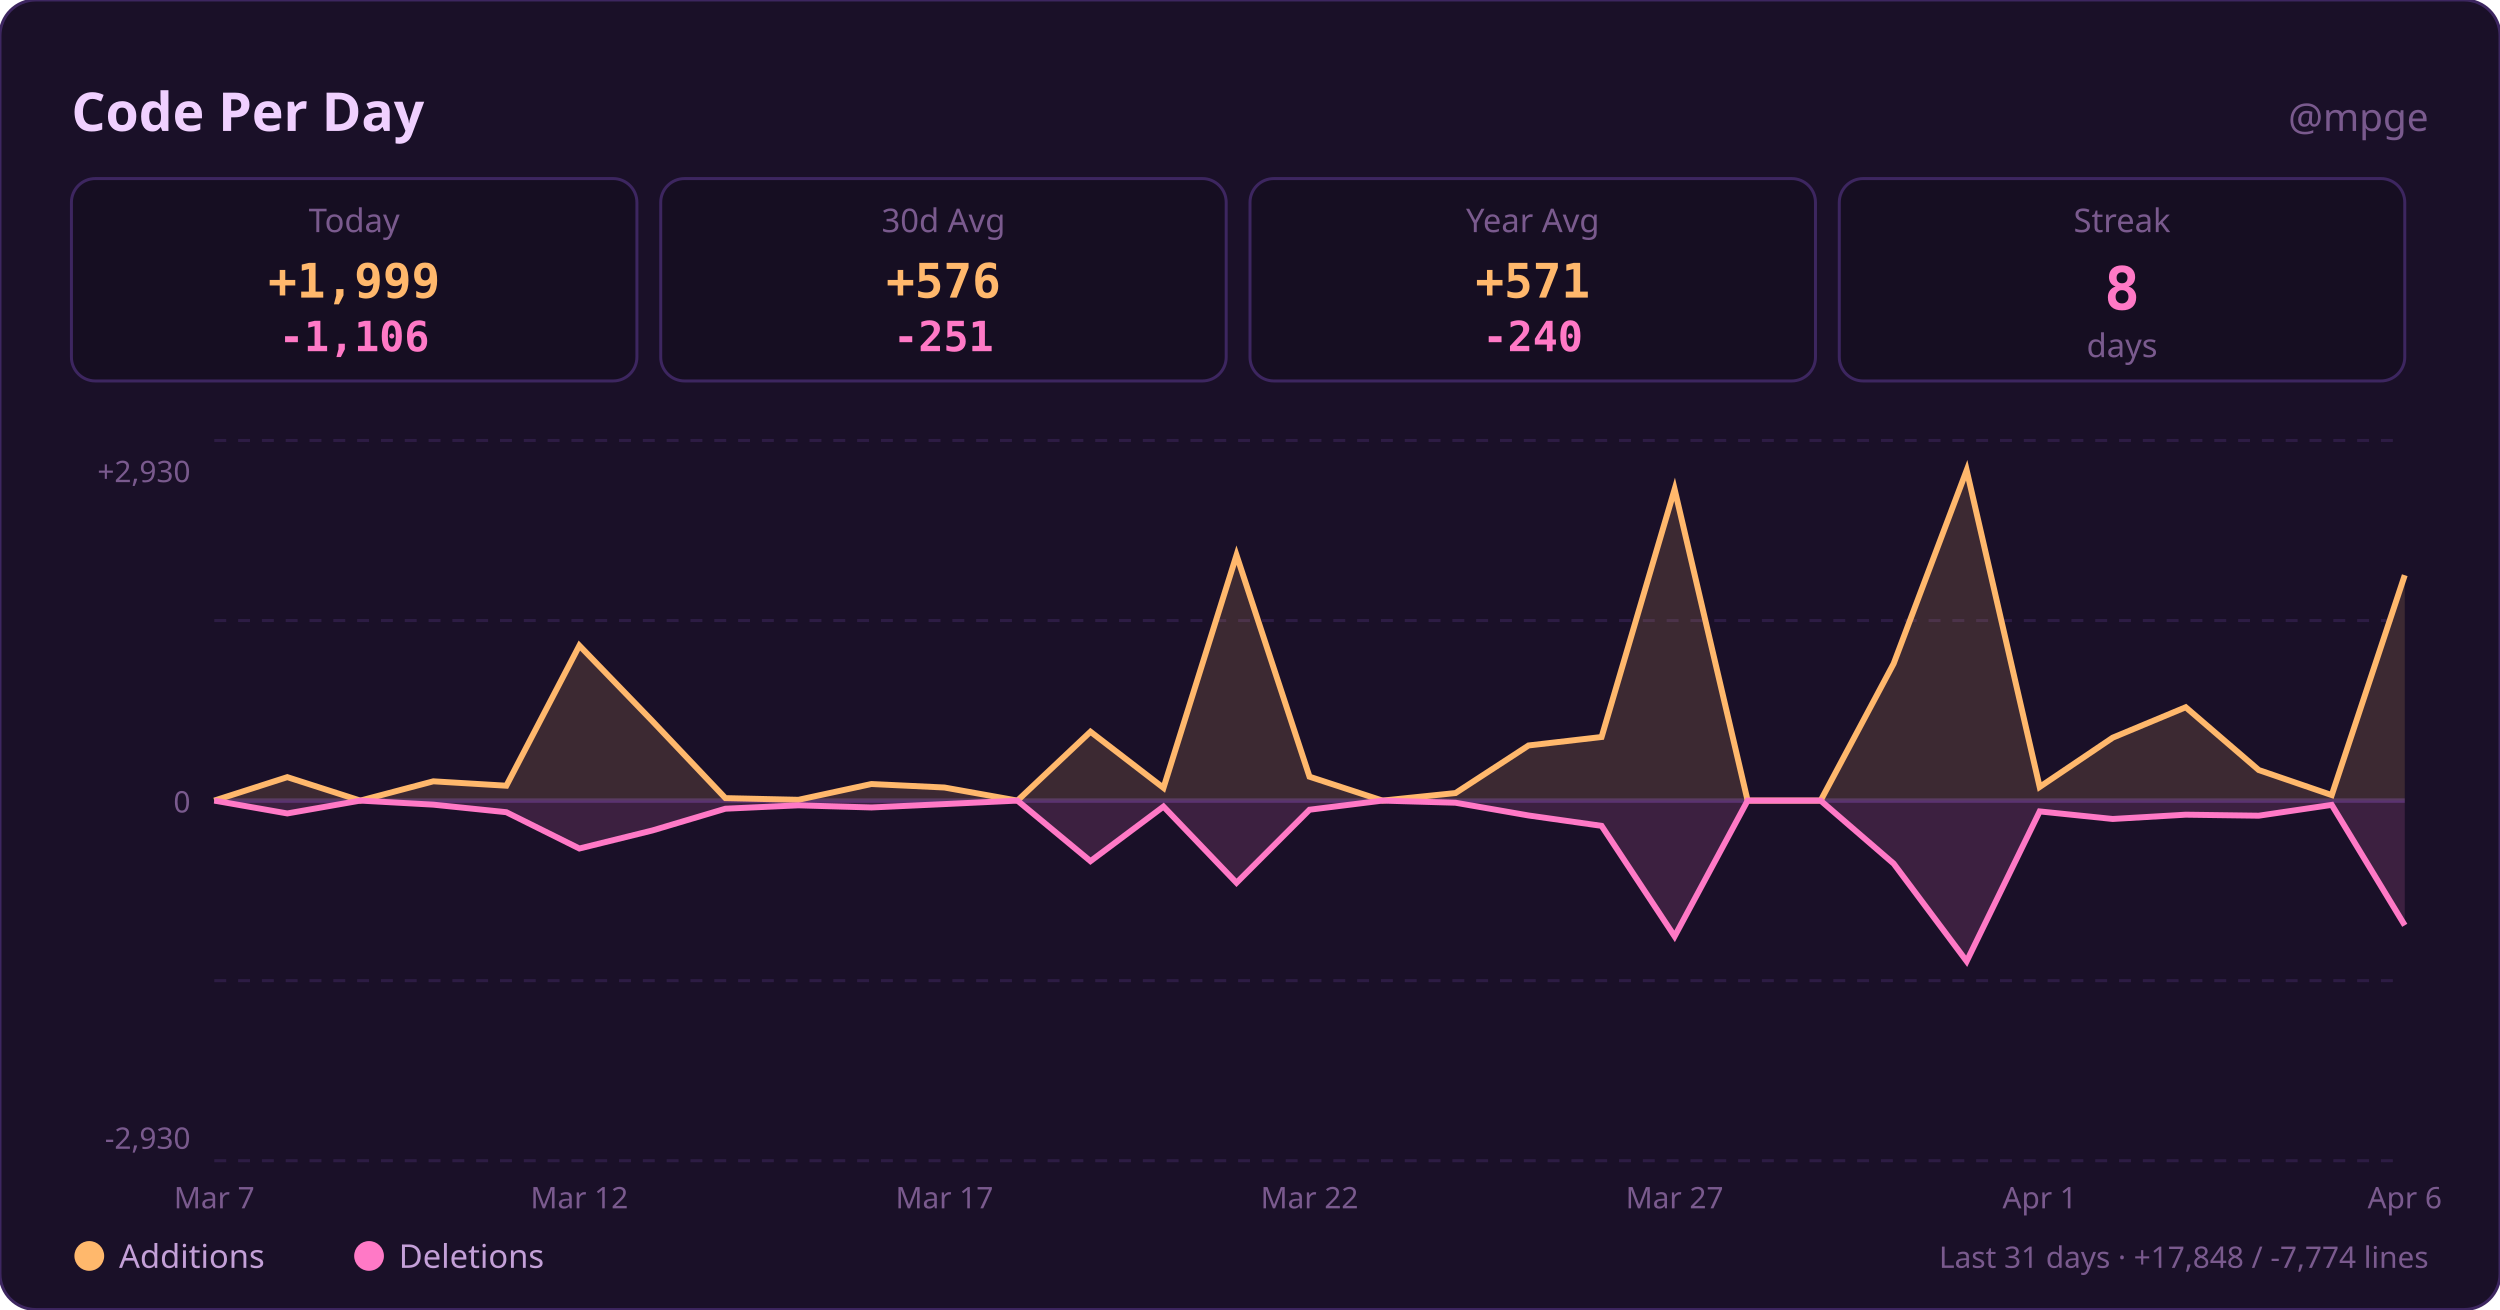
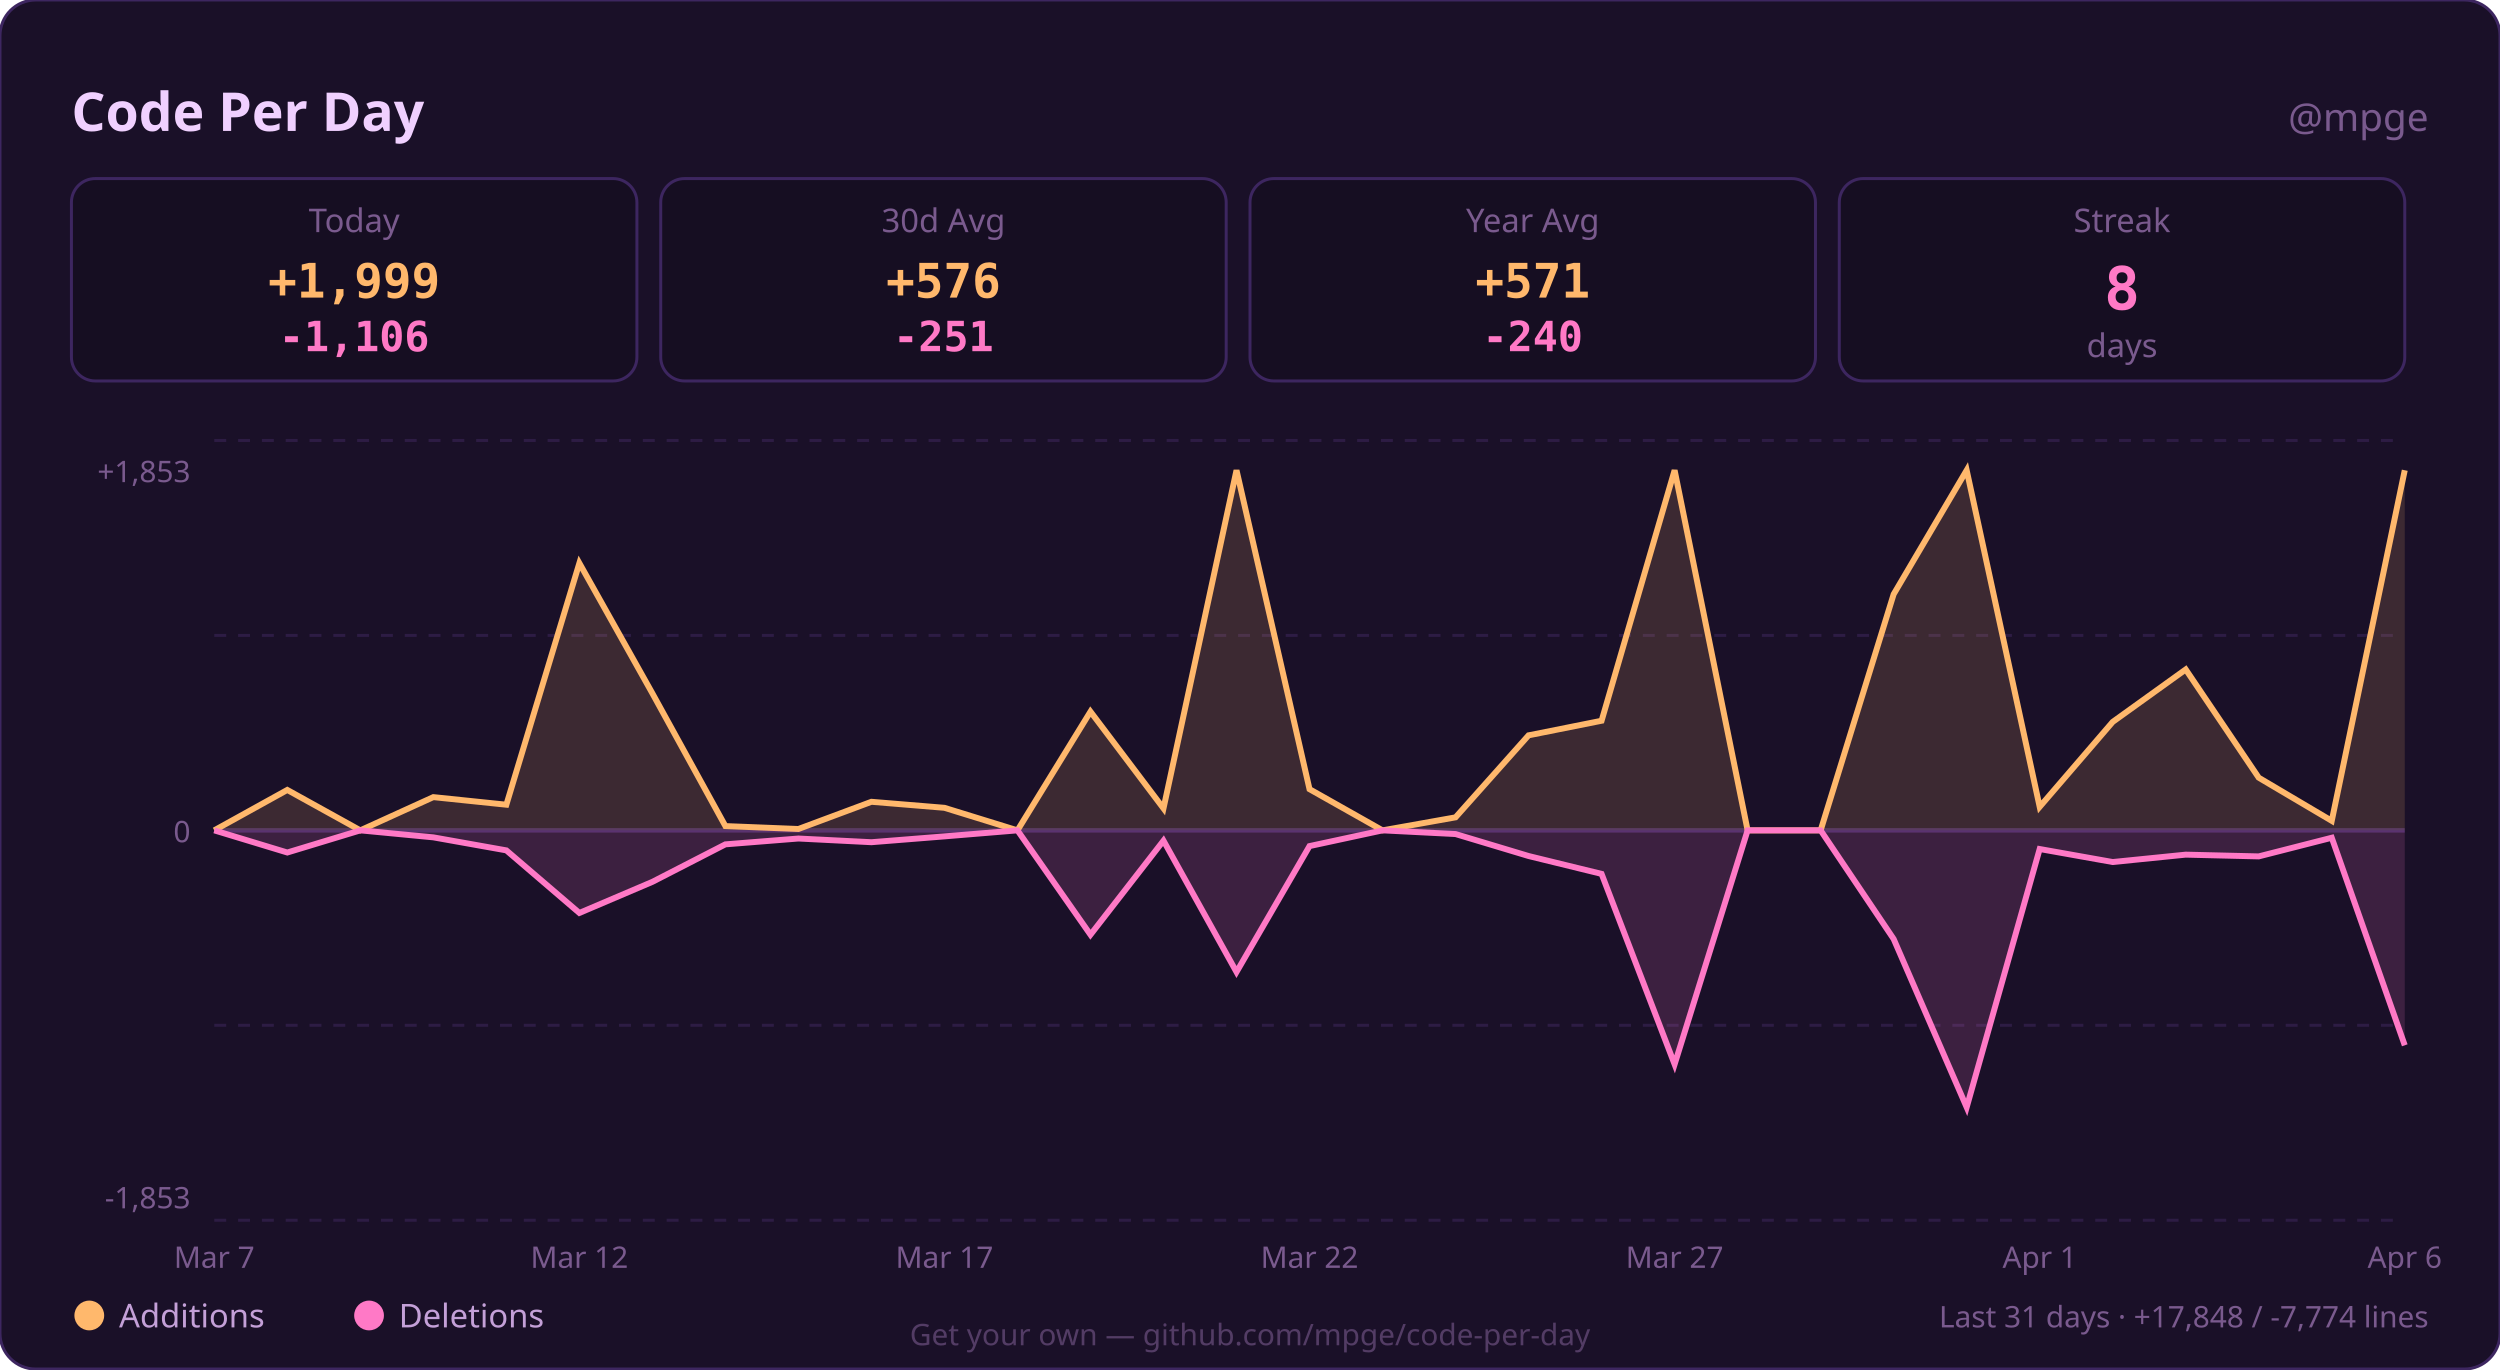
- <svg xmlns="http://www.w3.org/2000/svg" width="840" height="440" viewBox="0 0 840 440">
+ <svg xmlns="http://www.w3.org/2000/svg" width="840" height="460" viewBox="0 0 840 460">
  <style>
      @keyframes fadeInUp {
        from { opacity: 0; transform: translateY(12px); }
        to   { opacity: 1; transform: translateY(0); }
      }
      @keyframes growBar {
        from { transform: scaleY(0); }
        to   { transform: scaleY(1); }
      }
      .cpd-header  { animation: fadeInUp 0.5s ease both; }
      .cpd-stats   { animation: fadeInUp 0.5s ease 0.15s both; }
      .cpd-chart   { animation: fadeInUp 0.5s ease 0.3s both; }
      .cpd-legend  { animation: fadeInUp 0.5s ease 0.45s both; }
    </style>
-   <rect width="840" height="440" rx="12" fill="#1a1028" stroke="#3d2660" stroke-width="1" />
+   <rect width="840" height="460" rx="12" fill="#1a1028" stroke="#3d2660" stroke-width="1" />
  <g class="cpd-header">
-     <text x="24" y="44" fill="#f0d0ff" font-size="18" font-family="'Segoe UI', sans-serif" font-weight="700">Code Per Day</text>
+     <a href="https://github.com/mpge/code-per-day" target="_blank">
+       <text x="24" y="44" fill="#f0d0ff" font-size="18" font-family="'Segoe UI', sans-serif" font-weight="700">Code Per Day</text>
+     </a>
    <text x="816" y="44" fill="#7a5a8e" font-size="13" font-family="'Segoe UI', sans-serif" text-anchor="end" font-weight="500">@mpge</text>
  </g>
  <g class="cpd-stats">
    <rect x="24" y="60" width="190" height="68" rx="8" fill="#160e22" stroke="#3d2660" stroke-width="1" />
    <text x="119" y="78" fill="#7a5a8e" font-size="11" font-family="'Segoe UI', sans-serif" text-anchor="middle" font-weight="500">Today</text>
    <text x="119" y="100" fill="#ffb86c" font-size="16" font-family="'Segoe UI Mono', 'Cascadia Code', monospace" text-anchor="middle" font-weight="700">+1,999</text>
    <text x="119" y="118" fill="#ff79c6" font-size="14" font-family="'Segoe UI Mono', 'Cascadia Code', monospace" text-anchor="middle" font-weight="600">-1,106</text>
    <rect x="222" y="60" width="190" height="68" rx="8" fill="#160e22" stroke="#3d2660" stroke-width="1" />
    <text x="317" y="78" fill="#7a5a8e" font-size="11" font-family="'Segoe UI', sans-serif" text-anchor="middle" font-weight="500">30d Avg</text>
    <text x="317" y="100" fill="#ffb86c" font-size="16" font-family="'Segoe UI Mono', 'Cascadia Code', monospace" text-anchor="middle" font-weight="700">+576</text>
    <text x="317" y="118" fill="#ff79c6" font-size="14" font-family="'Segoe UI Mono', 'Cascadia Code', monospace" text-anchor="middle" font-weight="600">-251</text>
    <rect x="420" y="60" width="190" height="68" rx="8" fill="#160e22" stroke="#3d2660" stroke-width="1" />
    <text x="515" y="78" fill="#7a5a8e" font-size="11" font-family="'Segoe UI', sans-serif" text-anchor="middle" font-weight="500">Year Avg</text>
    <text x="515" y="100" fill="#ffb86c" font-size="16" font-family="'Segoe UI Mono', 'Cascadia Code', monospace" text-anchor="middle" font-weight="700">+571</text>
    <text x="515" y="118" fill="#ff79c6" font-size="14" font-family="'Segoe UI Mono', 'Cascadia Code', monospace" text-anchor="middle" font-weight="600">-240</text>
    <rect x="618" y="60" width="190" height="68" rx="8" fill="#160e22" stroke="#3d2660" stroke-width="1" />
    <text x="713" y="78" fill="#7a5a8e" font-size="11" font-family="'Segoe UI', sans-serif" text-anchor="middle" font-weight="500">Streak</text>
    <text x="713" y="104" fill="#ff79c6" font-size="20" font-family="'Segoe UI Mono', 'Cascadia Code', monospace" text-anchor="middle" font-weight="700">8</text>
    <text x="713" y="120" fill="#7a5a8e" font-size="11" font-family="'Segoe UI', sans-serif" text-anchor="middle">days</text>
  </g>
  <g class="cpd-chart">
    <line x1="72" y1="148" x2="808" y2="148" stroke="#2d1c44" stroke-width="1" stroke-dasharray="4,4" />
-     <line x1="72" y1="208.5" x2="808" y2="208.5" stroke="#2d1c44" stroke-width="1" stroke-dasharray="4,4" />
-     <line x1="72" y1="269" x2="808" y2="269" stroke="#2d1c44" stroke-width="1" stroke-dasharray="4,4" />
-     <line x1="72" y1="329.5" x2="808" y2="329.5" stroke="#2d1c44" stroke-width="1" stroke-dasharray="4,4" />
-     <line x1="72" y1="390" x2="808" y2="390" stroke="#2d1c44" stroke-width="1" stroke-dasharray="4,4" />
-     <line x1="72" y1="269" x2="808" y2="269" stroke="#3d2660" stroke-width="1.5" />
-     <text x="64" y="162" fill="#7a5a8e" font-size="10" font-family="'Segoe UI', sans-serif" text-anchor="end">+2,930</text>
-     <text x="64" y="386" fill="#7a5a8e" font-size="10" font-family="'Segoe UI', sans-serif" text-anchor="end">-2,930</text>
-     <text x="64" y="273" fill="#7a5a8e" font-size="10" font-family="'Segoe UI', sans-serif" text-anchor="end">0</text>
-     <path d="M 72 269 L 72 269 L 96.533 261.12 L 121.067 269 L 145.6 262.522 L 170.133 263.999 L 194.667 216.91 L 219.2 242.292 L 243.733 268.167 L 268.267 268.735 L 292.8 263.431 L 317.333 264.605 L 341.867 269 L 366.4 245.853 L 390.933 264.719 L 415.467 186.527 L 440 260.969 L 464.533 269 L 489.067 266.462 L 513.6 250.475 L 538.133 247.633 L 562.667 164.402 L 587.2 269 L 611.733 269 L 636.267 222.971 L 660.8 158 L 685.333 264.416 L 709.867 247.861 L 734.4 237.632 L 758.933 258.733 L 783.467 267.144 L 808 193.27 L 808 269 Z" fill="#ffb86c" opacity="0.15" />
-     <path d="M 72 269 L 72 269 L 96.533 261.12 L 121.067 269 L 145.6 262.522 L 170.133 263.999 L 194.667 216.91 L 219.2 242.292 L 243.733 268.167 L 268.267 268.735 L 292.8 263.431 L 317.333 264.605 L 341.867 269 L 366.4 245.853 L 390.933 264.719 L 415.467 186.527 L 440 260.969 L 464.533 269 L 489.067 266.462 L 513.6 250.475 L 538.133 247.633 L 562.667 164.402 L 587.2 269 L 611.733 269 L 636.267 222.971 L 660.8 158 L 685.333 264.416 L 709.867 247.861 L 734.4 237.632 L 758.933 258.733 L 783.467 267.144 L 808 193.27" fill="none" stroke="#ffb86c" stroke-width="2" />
-     <path d="M 72 269 L 72 269 L 96.533 273.319 L 121.067 269 L 145.6 270.364 L 170.133 272.902 L 194.667 285.101 L 219.2 279.039 L 243.733 271.728 L 268.267 270.591 L 292.8 271.311 L 317.333 270.174 L 341.867 269 L 366.4 289.344 L 390.933 271.008 L 415.467 296.617 L 440 272.069 L 464.533 269 L 489.067 269.72 L 513.6 274.001 L 538.133 277.486 L 562.667 314.612 L 587.2 269 L 611.733 269 L 636.267 290.177 L 660.8 322.985 L 685.333 272.637 L 709.867 275.175 L 734.4 273.735 L 758.933 274.076 L 783.467 270.44 L 808 310.9 L 808 269 Z" fill="#ff79c6" opacity="0.15" />
-     <path d="M 72 269 L 72 269 L 96.533 273.319 L 121.067 269 L 145.6 270.364 L 170.133 272.902 L 194.667 285.101 L 219.2 279.039 L 243.733 271.728 L 268.267 270.591 L 292.8 271.311 L 317.333 270.174 L 341.867 269 L 366.4 289.344 L 390.933 271.008 L 415.467 296.617 L 440 272.069 L 464.533 269 L 489.067 269.72 L 513.6 274.001 L 538.133 277.486 L 562.667 314.612 L 587.2 269 L 611.733 269 L 636.267 290.177 L 660.8 322.985 L 685.333 272.637 L 709.867 275.175 L 734.4 273.735 L 758.933 274.076 L 783.467 270.44 L 808 310.9" fill="none" stroke="#ff79c6" stroke-width="2" />
-     <text x="72" y="406" fill="#7a5a8e" font-size="10" font-family="'Segoe UI', sans-serif" text-anchor="middle">Mar 7</text>
-     <text x="194.667" y="406" fill="#7a5a8e" font-size="10" font-family="'Segoe UI', sans-serif" text-anchor="middle">Mar 12</text>
-     <text x="317.333" y="406" fill="#7a5a8e" font-size="10" font-family="'Segoe UI', sans-serif" text-anchor="middle">Mar 17</text>
-     <text x="440" y="406" fill="#7a5a8e" font-size="10" font-family="'Segoe UI', sans-serif" text-anchor="middle">Mar 22</text>
-     <text x="562.667" y="406" fill="#7a5a8e" font-size="10" font-family="'Segoe UI', sans-serif" text-anchor="middle">Mar 27</text>
-     <text x="685.333" y="406" fill="#7a5a8e" font-size="10" font-family="'Segoe UI', sans-serif" text-anchor="middle">Apr 1</text>
-     <text x="808" y="406" fill="#7a5a8e" font-size="10" font-family="'Segoe UI', sans-serif" text-anchor="middle">Apr 6</text>
+     <line x1="72" y1="213.5" x2="808" y2="213.5" stroke="#2d1c44" stroke-width="1" stroke-dasharray="4,4" />
+     <line x1="72" y1="279" x2="808" y2="279" stroke="#2d1c44" stroke-width="1" stroke-dasharray="4,4" />
+     <line x1="72" y1="344.5" x2="808" y2="344.5" stroke="#2d1c44" stroke-width="1" stroke-dasharray="4,4" />
+     <line x1="72" y1="410" x2="808" y2="410" stroke="#2d1c44" stroke-width="1" stroke-dasharray="4,4" />
+     <line x1="72" y1="279" x2="808" y2="279" stroke="#3d2660" stroke-width="1.5" />
+     <text x="64" y="162" fill="#7a5a8e" font-size="10" font-family="'Segoe UI', sans-serif" text-anchor="end">+1,853</text>
+     <text x="64" y="406" fill="#7a5a8e" font-size="10" font-family="'Segoe UI', sans-serif" text-anchor="end">-1,853</text>
+     <text x="64" y="283" fill="#7a5a8e" font-size="10" font-family="'Segoe UI', sans-serif" text-anchor="end">0</text>
+     <path d="M 72 279 L 72 279 L 96.533 265.418 L 121.067 279 L 145.6 267.834 L 170.133 270.38 L 194.667 189.213 L 219.2 232.964 L 243.733 277.563 L 268.267 278.543 L 292.8 269.401 L 317.333 271.425 L 341.867 279 L 366.4 239.102 L 390.933 271.621 L 415.467 158 L 440 265.157 L 464.533 279 L 489.067 274.625 L 513.6 247.069 L 538.133 242.171 L 562.667 158 L 587.2 279 L 611.733 279 L 636.267 199.661 L 660.8 158 L 685.333 271.099 L 709.867 242.563 L 734.4 224.932 L 758.933 261.304 L 783.467 275.8 L 808 158 L 808 279 Z" fill="#ffb86c" opacity="0.15" />
+     <path d="M 72 279 L 72 279 L 96.533 265.418 L 121.067 279 L 145.6 267.834 L 170.133 270.38 L 194.667 189.213 L 219.2 232.964 L 243.733 277.563 L 268.267 278.543 L 292.8 269.401 L 317.333 271.425 L 341.867 279 L 366.4 239.102 L 390.933 271.621 L 415.467 158 L 440 265.157 L 464.533 279 L 489.067 274.625 L 513.6 247.069 L 538.133 242.171 L 562.667 158 L 587.2 279 L 611.733 279 L 636.267 199.661 L 660.8 158 L 685.333 271.099 L 709.867 242.563 L 734.4 224.932 L 758.933 261.304 L 783.467 275.8 L 808 158" fill="none" stroke="#ffb86c" stroke-width="2" />
+     <path d="M 72 279 L 72 279 L 96.533 286.444 L 121.067 279 L 145.6 281.351 L 170.133 285.726 L 194.667 306.752 L 219.2 296.304 L 243.733 283.702 L 268.267 281.743 L 292.8 282.983 L 317.333 281.024 L 341.867 279 L 366.4 314.066 L 390.933 282.461 L 415.467 326.603 L 440 284.289 L 464.533 279 L 489.067 280.241 L 513.6 287.62 L 538.133 293.627 L 562.667 357.621 L 587.2 279 L 611.733 279 L 636.267 315.502 L 660.8 372.052 L 685.333 285.269 L 709.867 289.644 L 734.4 287.162 L 758.933 287.75 L 783.467 281.481 L 808 351.221 L 808 279 Z" fill="#ff79c6" opacity="0.15" />
+     <path d="M 72 279 L 72 279 L 96.533 286.444 L 121.067 279 L 145.6 281.351 L 170.133 285.726 L 194.667 306.752 L 219.2 296.304 L 243.733 283.702 L 268.267 281.743 L 292.8 282.983 L 317.333 281.024 L 341.867 279 L 366.4 314.066 L 390.933 282.461 L 415.467 326.603 L 440 284.289 L 464.533 279 L 489.067 280.241 L 513.6 287.62 L 538.133 293.627 L 562.667 357.621 L 587.2 279 L 611.733 279 L 636.267 315.502 L 660.8 372.052 L 685.333 285.269 L 709.867 289.644 L 734.4 287.162 L 758.933 287.75 L 783.467 281.481 L 808 351.221" fill="none" stroke="#ff79c6" stroke-width="2" />
+     <text x="72" y="426" fill="#7a5a8e" font-size="10" font-family="'Segoe UI', sans-serif" text-anchor="middle">Mar 7</text>
+     <text x="194.667" y="426" fill="#7a5a8e" font-size="10" font-family="'Segoe UI', sans-serif" text-anchor="middle">Mar 12</text>
+     <text x="317.333" y="426" fill="#7a5a8e" font-size="10" font-family="'Segoe UI', sans-serif" text-anchor="middle">Mar 17</text>
+     <text x="440" y="426" fill="#7a5a8e" font-size="10" font-family="'Segoe UI', sans-serif" text-anchor="middle">Mar 22</text>
+     <text x="562.667" y="426" fill="#7a5a8e" font-size="10" font-family="'Segoe UI', sans-serif" text-anchor="middle">Mar 27</text>
+     <text x="685.333" y="426" fill="#7a5a8e" font-size="10" font-family="'Segoe UI', sans-serif" text-anchor="middle">Apr 1</text>
+     <text x="808" y="426" fill="#7a5a8e" font-size="10" font-family="'Segoe UI', sans-serif" text-anchor="middle">Apr 6</text>
  </g>
  <g class="cpd-legend">
-     <circle cx="30" cy="422" r="5" fill="#ffb86c" />
-     <text x="40" y="426" fill="#c4a0d8" font-size="11" font-family="'Segoe UI', sans-serif">Additions</text>
-     <circle cx="124" cy="422" r="5" fill="#ff79c6" />
-     <text x="134" y="426" fill="#c4a0d8" font-size="11" font-family="'Segoe UI', sans-serif">Deletions</text>
-     <text x="816" y="426" fill="#7a5a8e" font-size="10" font-family="'Segoe UI', sans-serif" text-anchor="end">Last 31 days · +17,848 / -7,774 lines</text>
+     <circle cx="30" cy="442" r="5" fill="#ffb86c" />
+     <text x="40" y="446" fill="#c4a0d8" font-size="11" font-family="'Segoe UI', sans-serif">Additions</text>
+     <circle cx="124" cy="442" r="5" fill="#ff79c6" />
+     <text x="134" y="446" fill="#c4a0d8" font-size="11" font-family="'Segoe UI', sans-serif">Deletions</text>
+     <text x="816" y="446" fill="#7a5a8e" font-size="10" font-family="'Segoe UI', sans-serif" text-anchor="end">Last 31 days · +17,848 / -7,774 lines</text>
  </g>
+   <a href="https://github.com/mpge/code-per-day" target="_blank">
+     <text x="420" y="452" fill="#7a5a8e" font-size="10" font-family="'Segoe UI', sans-serif" text-anchor="middle" opacity="0.6">Get your own — github.com/mpge/code-per-day</text>
+   </a>
</svg>
